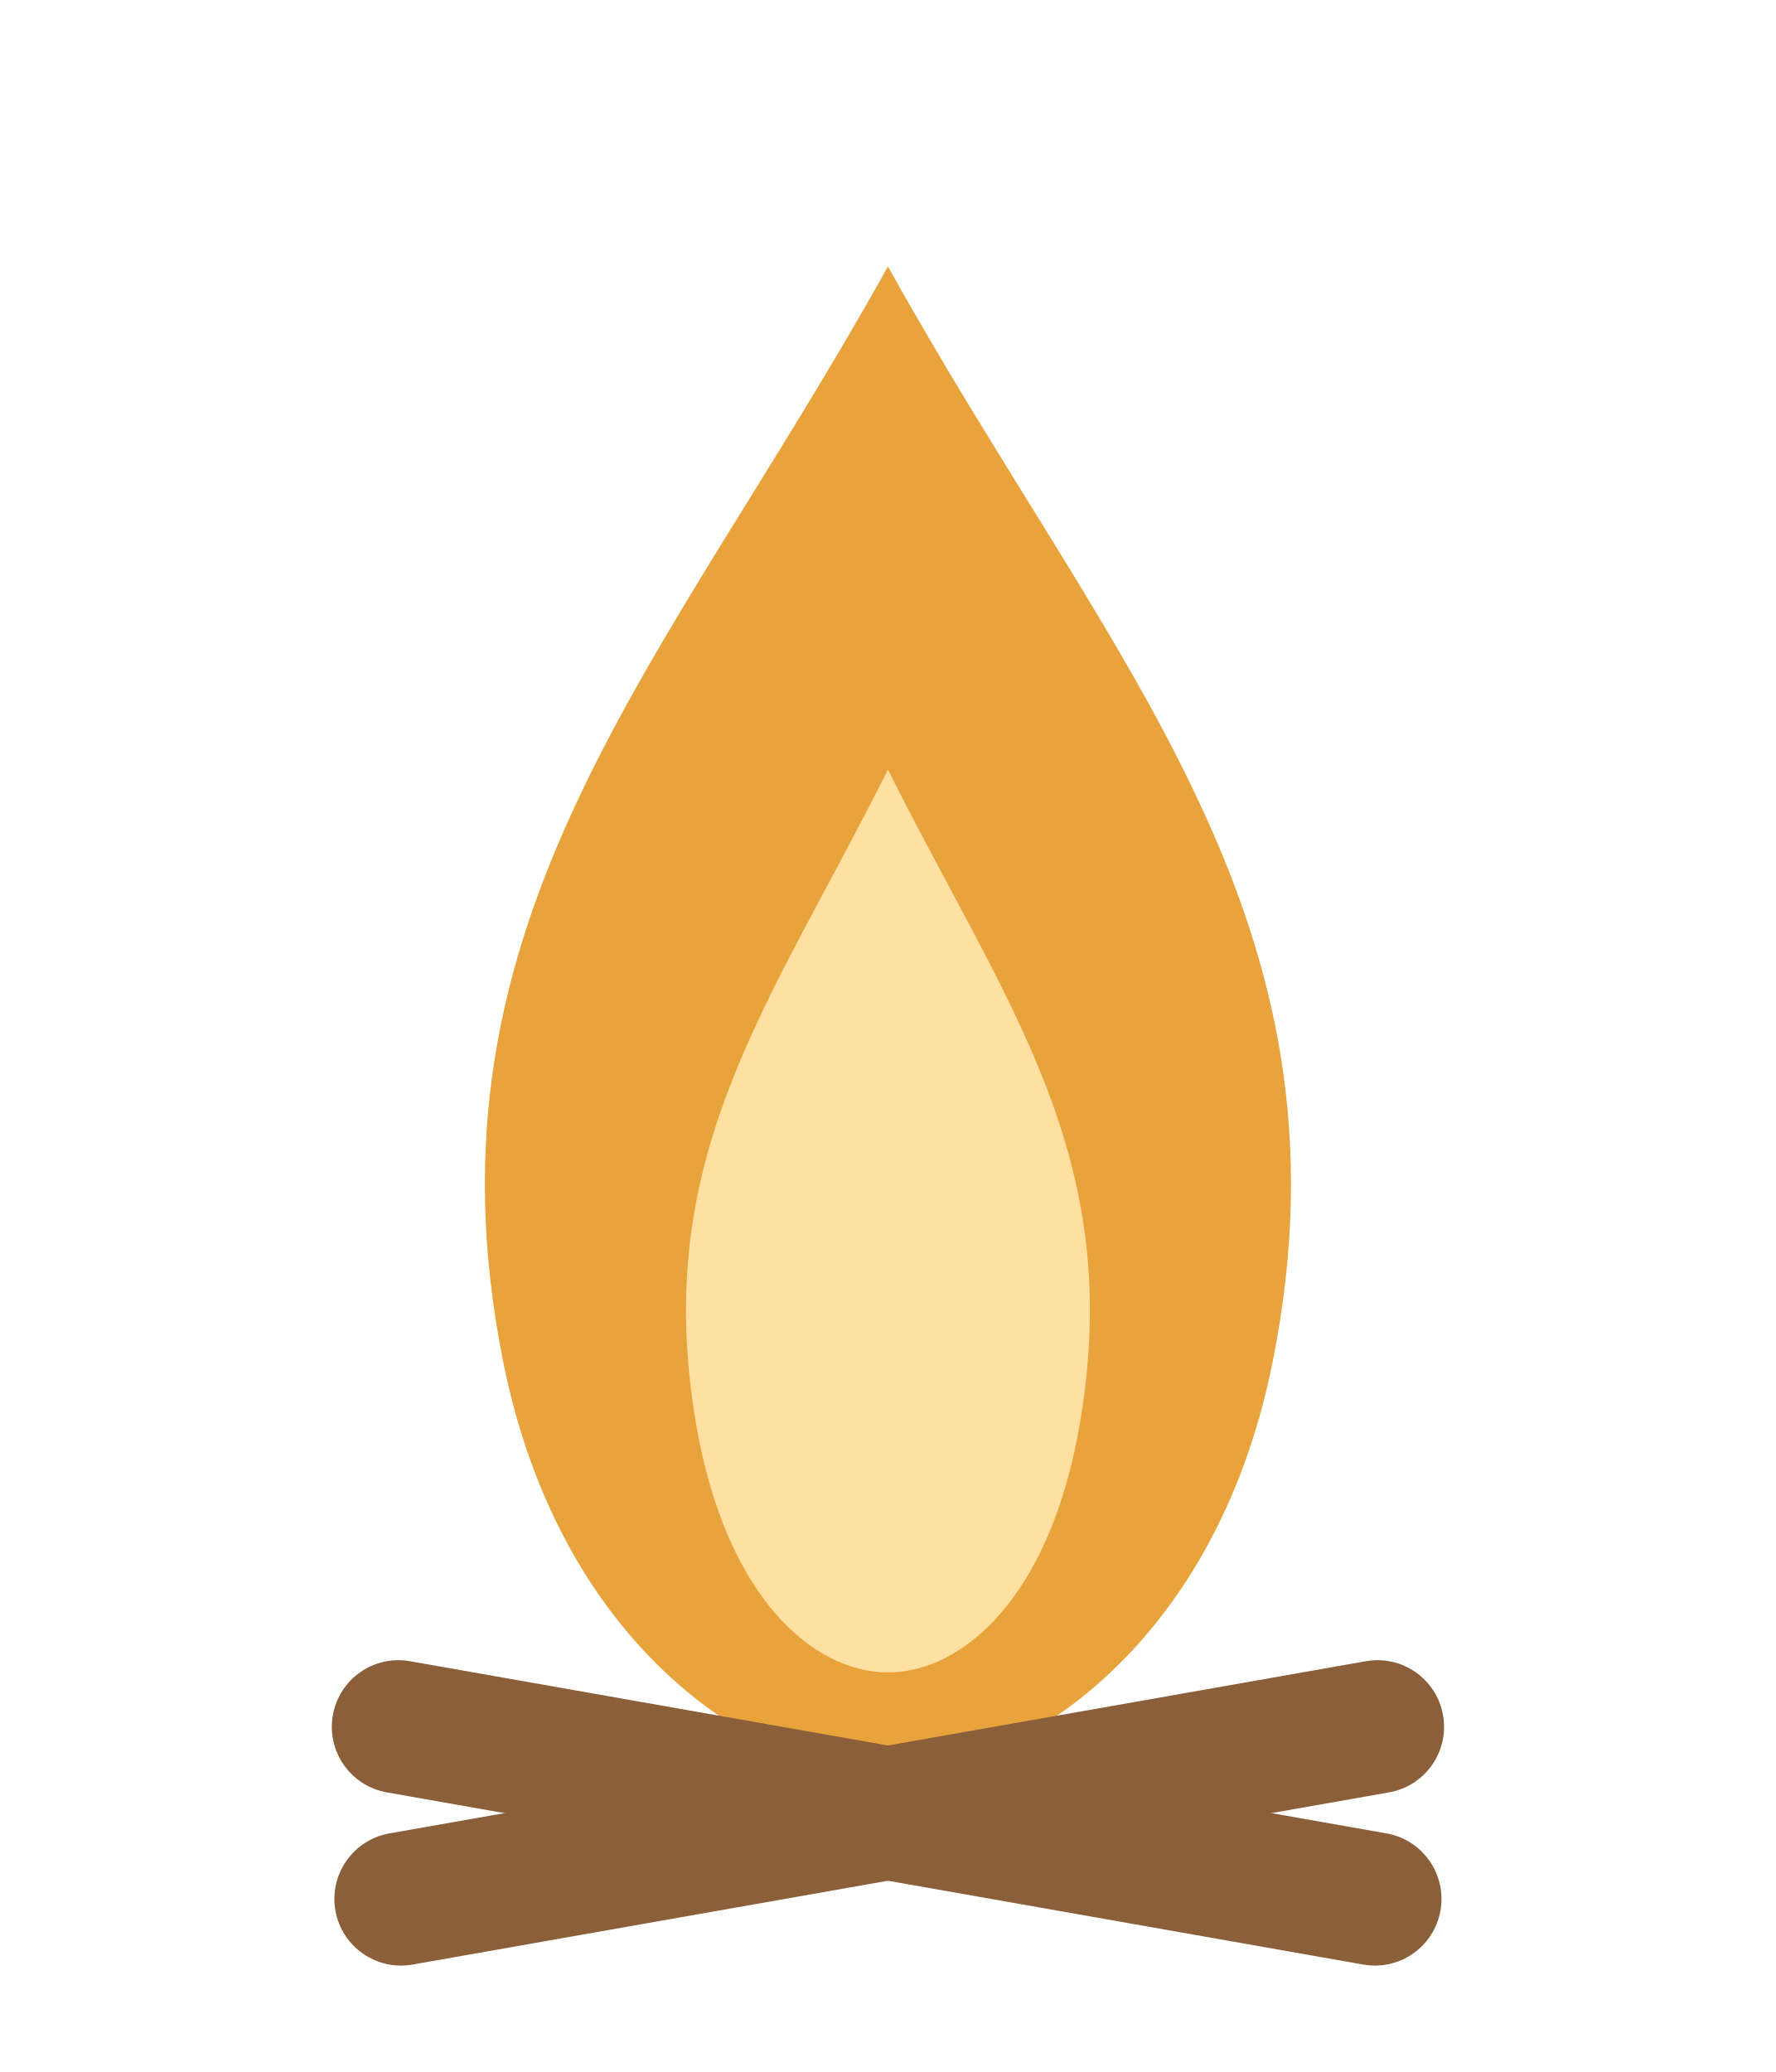
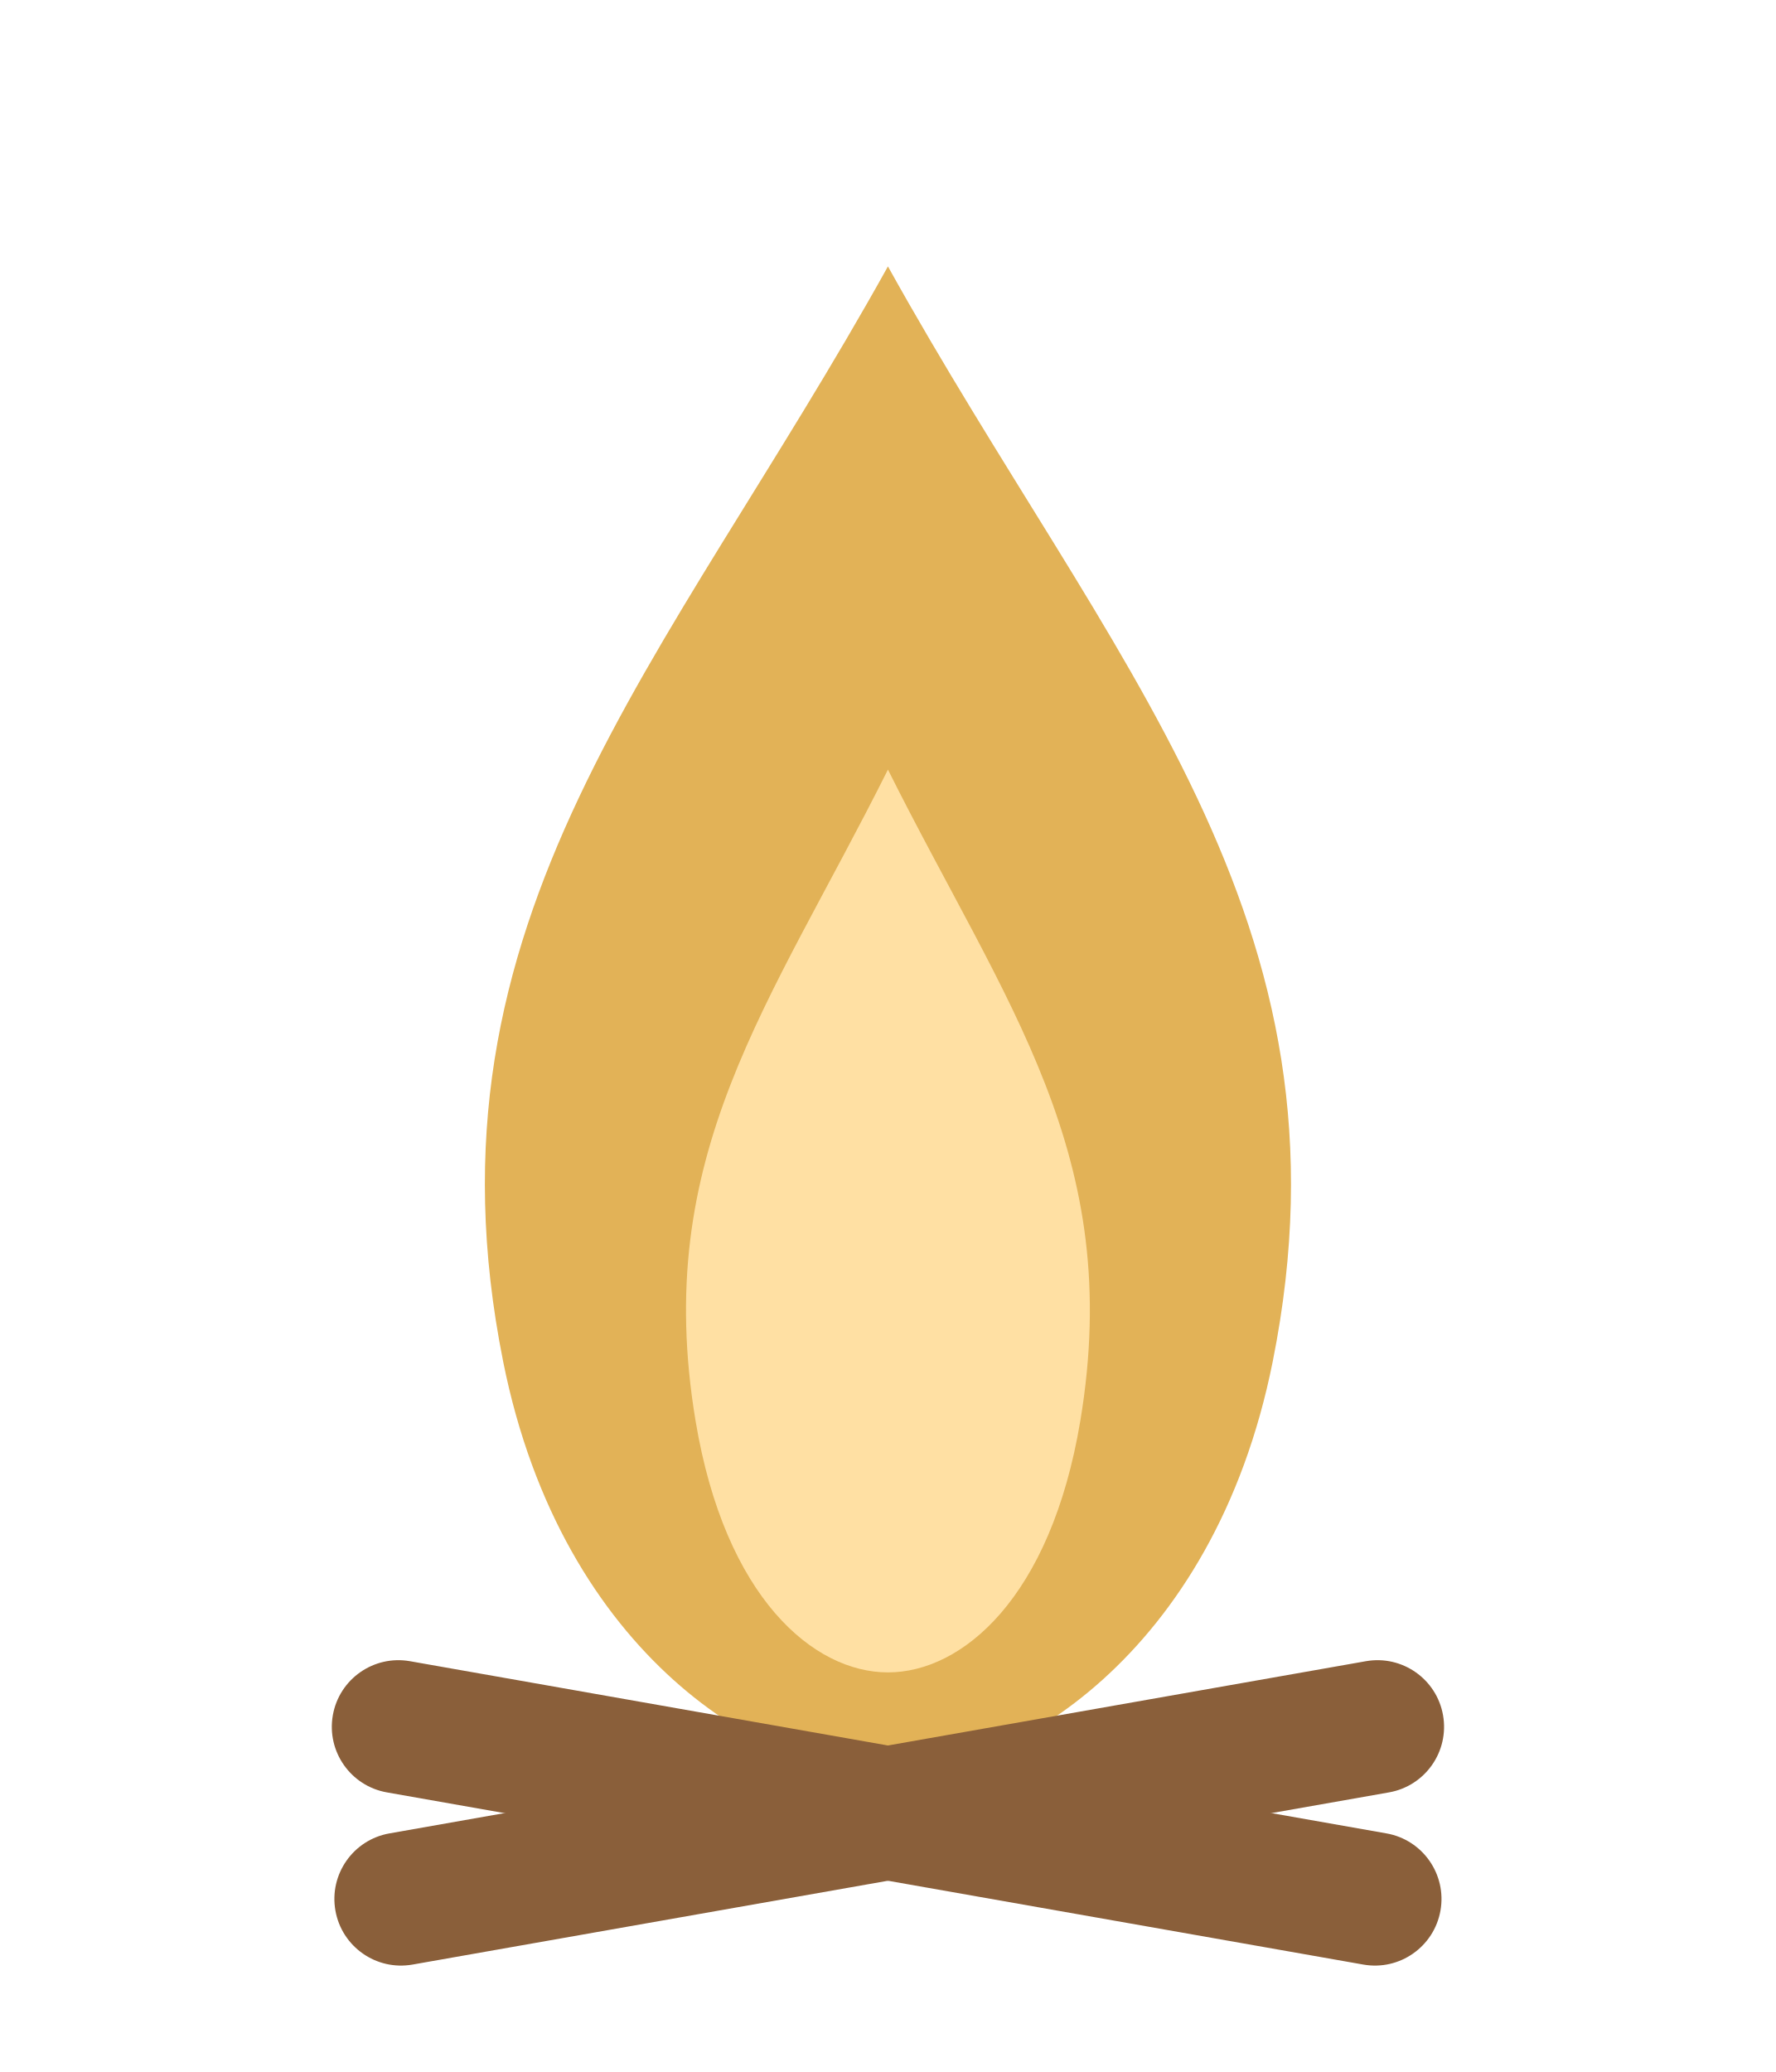
<svg xmlns="http://www.w3.org/2000/svg" viewBox="0 0 120 140">
-   <path fill="#e8a33d" d="M60 18 C75 45 92 62 86 92 C82 112 68 120 60 120 C52 120 38 112 34 92 C28 62 45 45 60 18Z" />
+   <path fill="#e2b257" d="M60 18 C75 45 92 62 86 92 C82 112 68 120 60 120 C52 120 38 112 34 92 C28 62 45 45 60 18Z" />
  <path fill="#ffe0a3" d="M60 52 C68 68 76 78 73 96 C71 108 65 113 60 113 C55 113 49 108 47 96 C44 78 52 68 60 52Z" />
  <rect fill="#8a5f3a" x="22" y="118" width="76" height="9" rx="4.5" transform="rotate(-10 60 122)" />
  <rect fill="#8a5f3a" x="22" y="118" width="76" height="9" rx="4.5" transform="rotate(10 60 122)" />
</svg>
